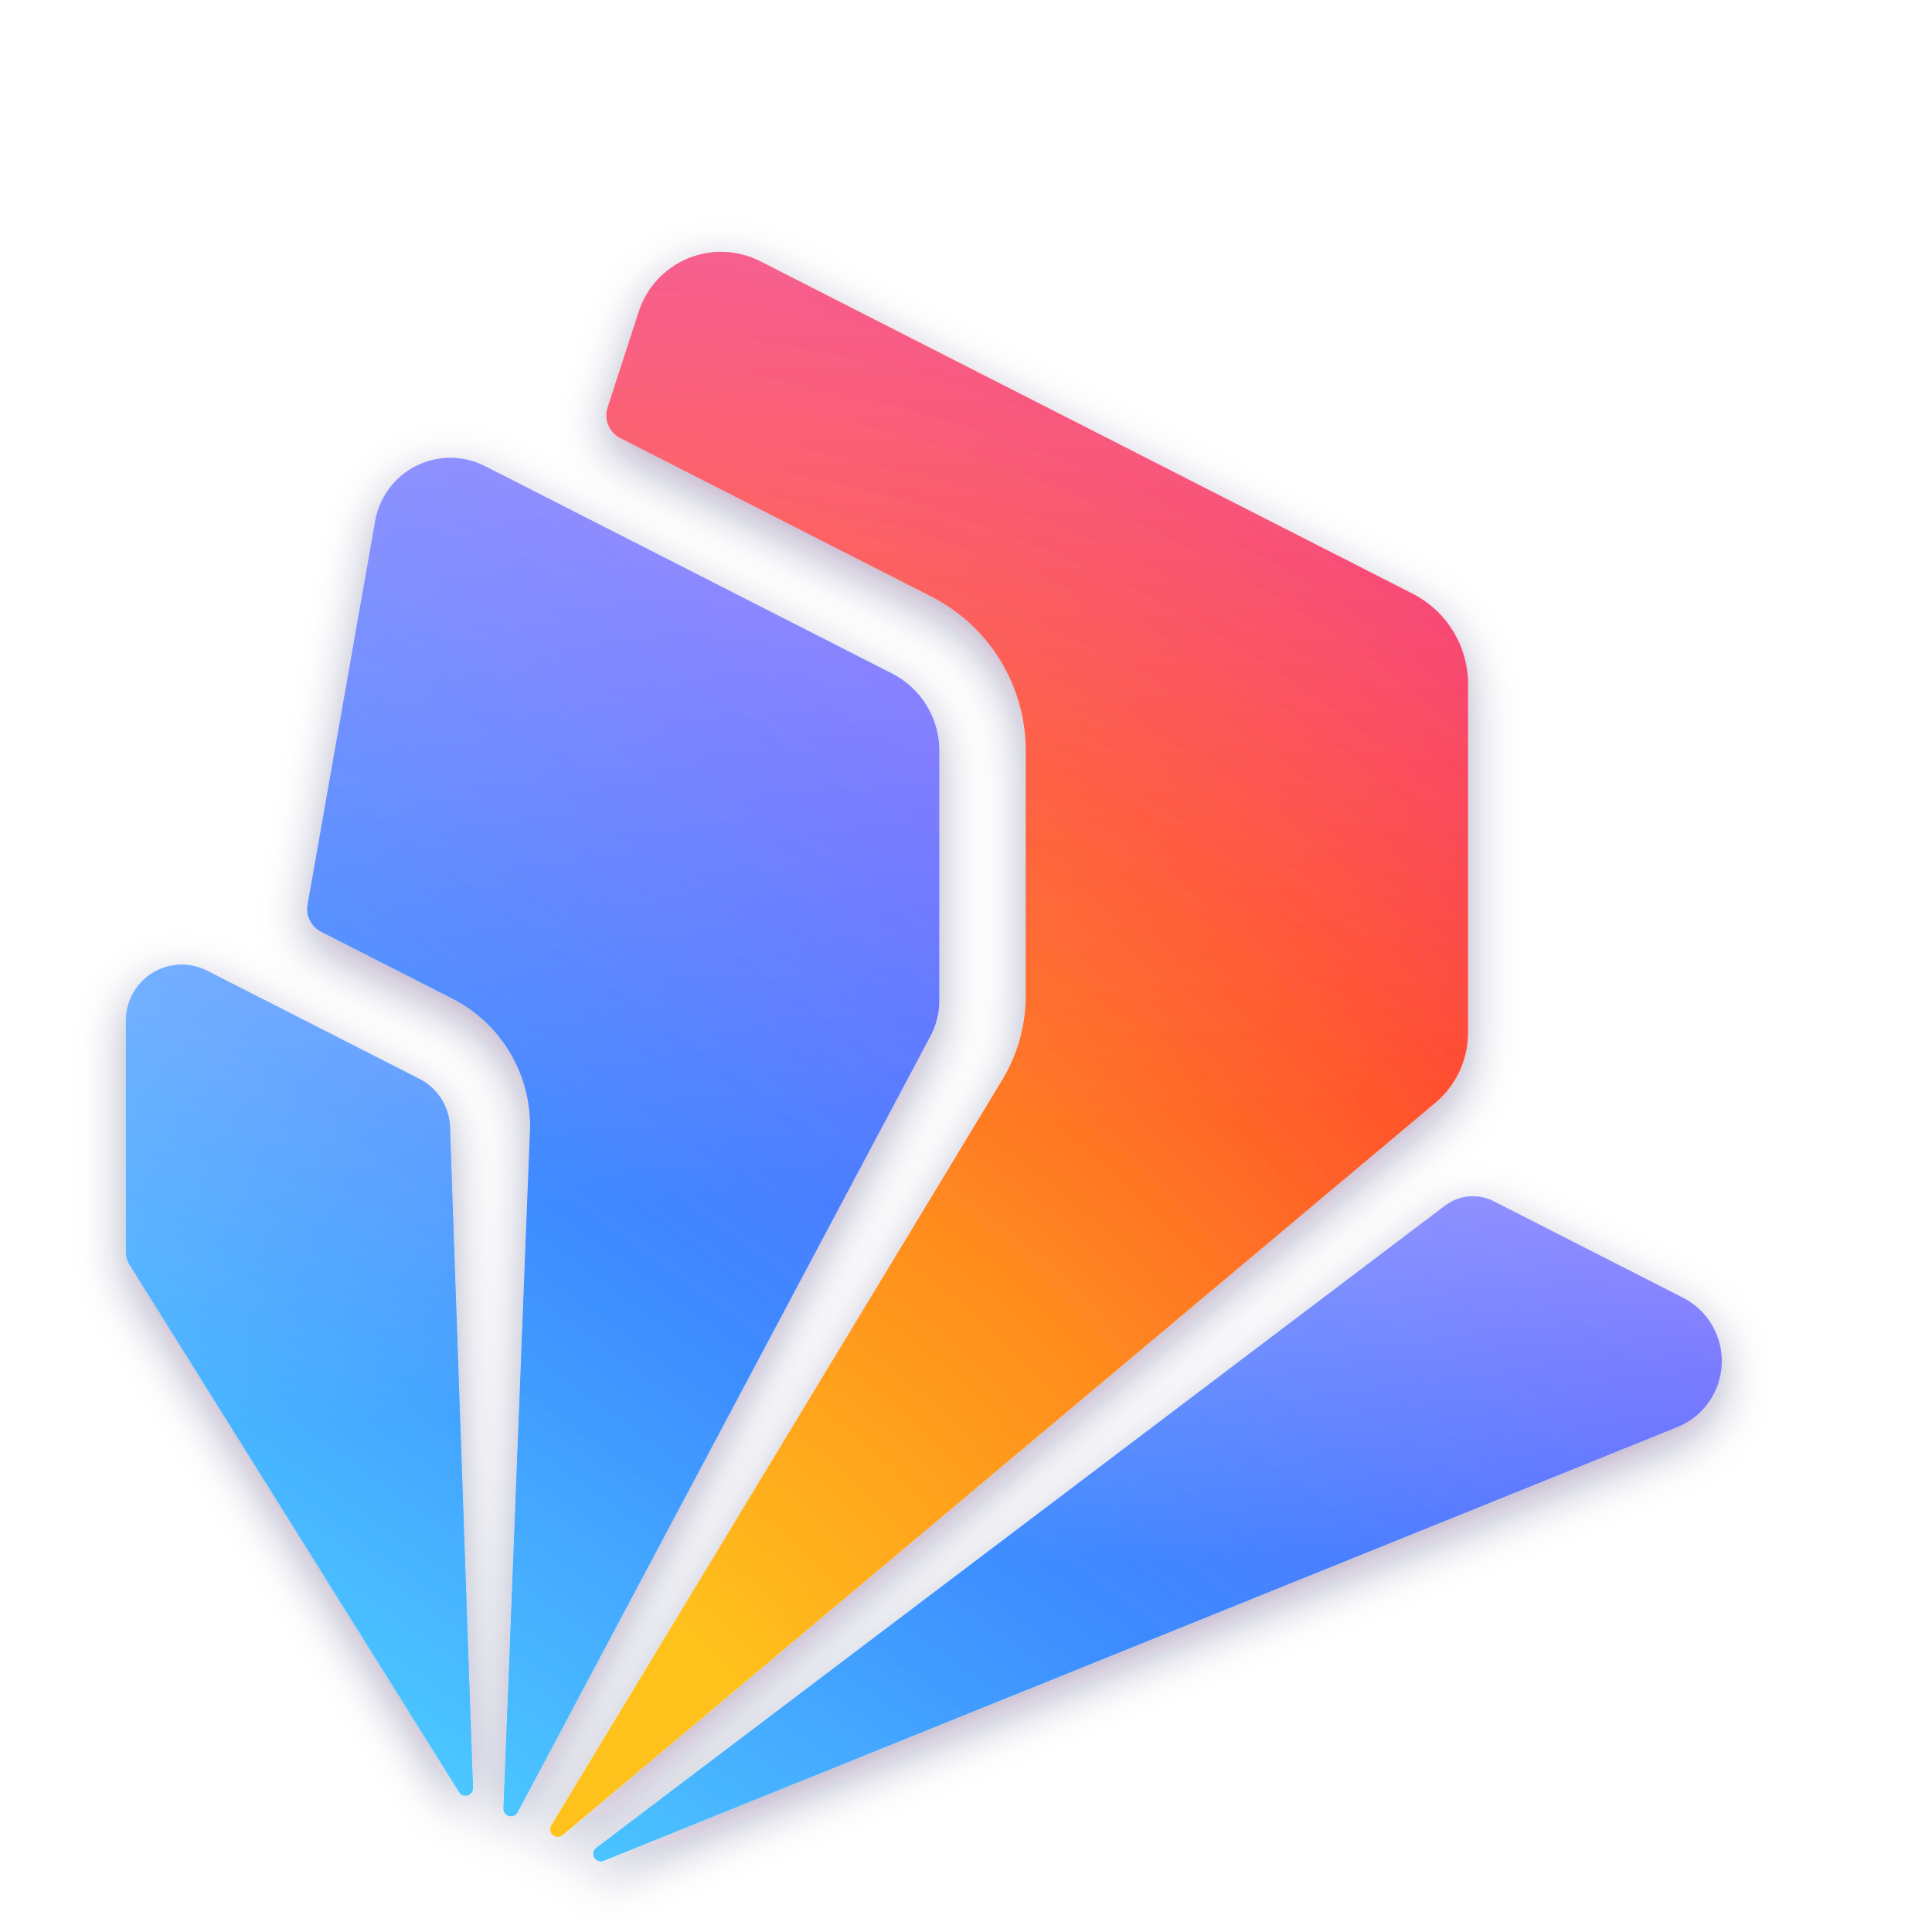
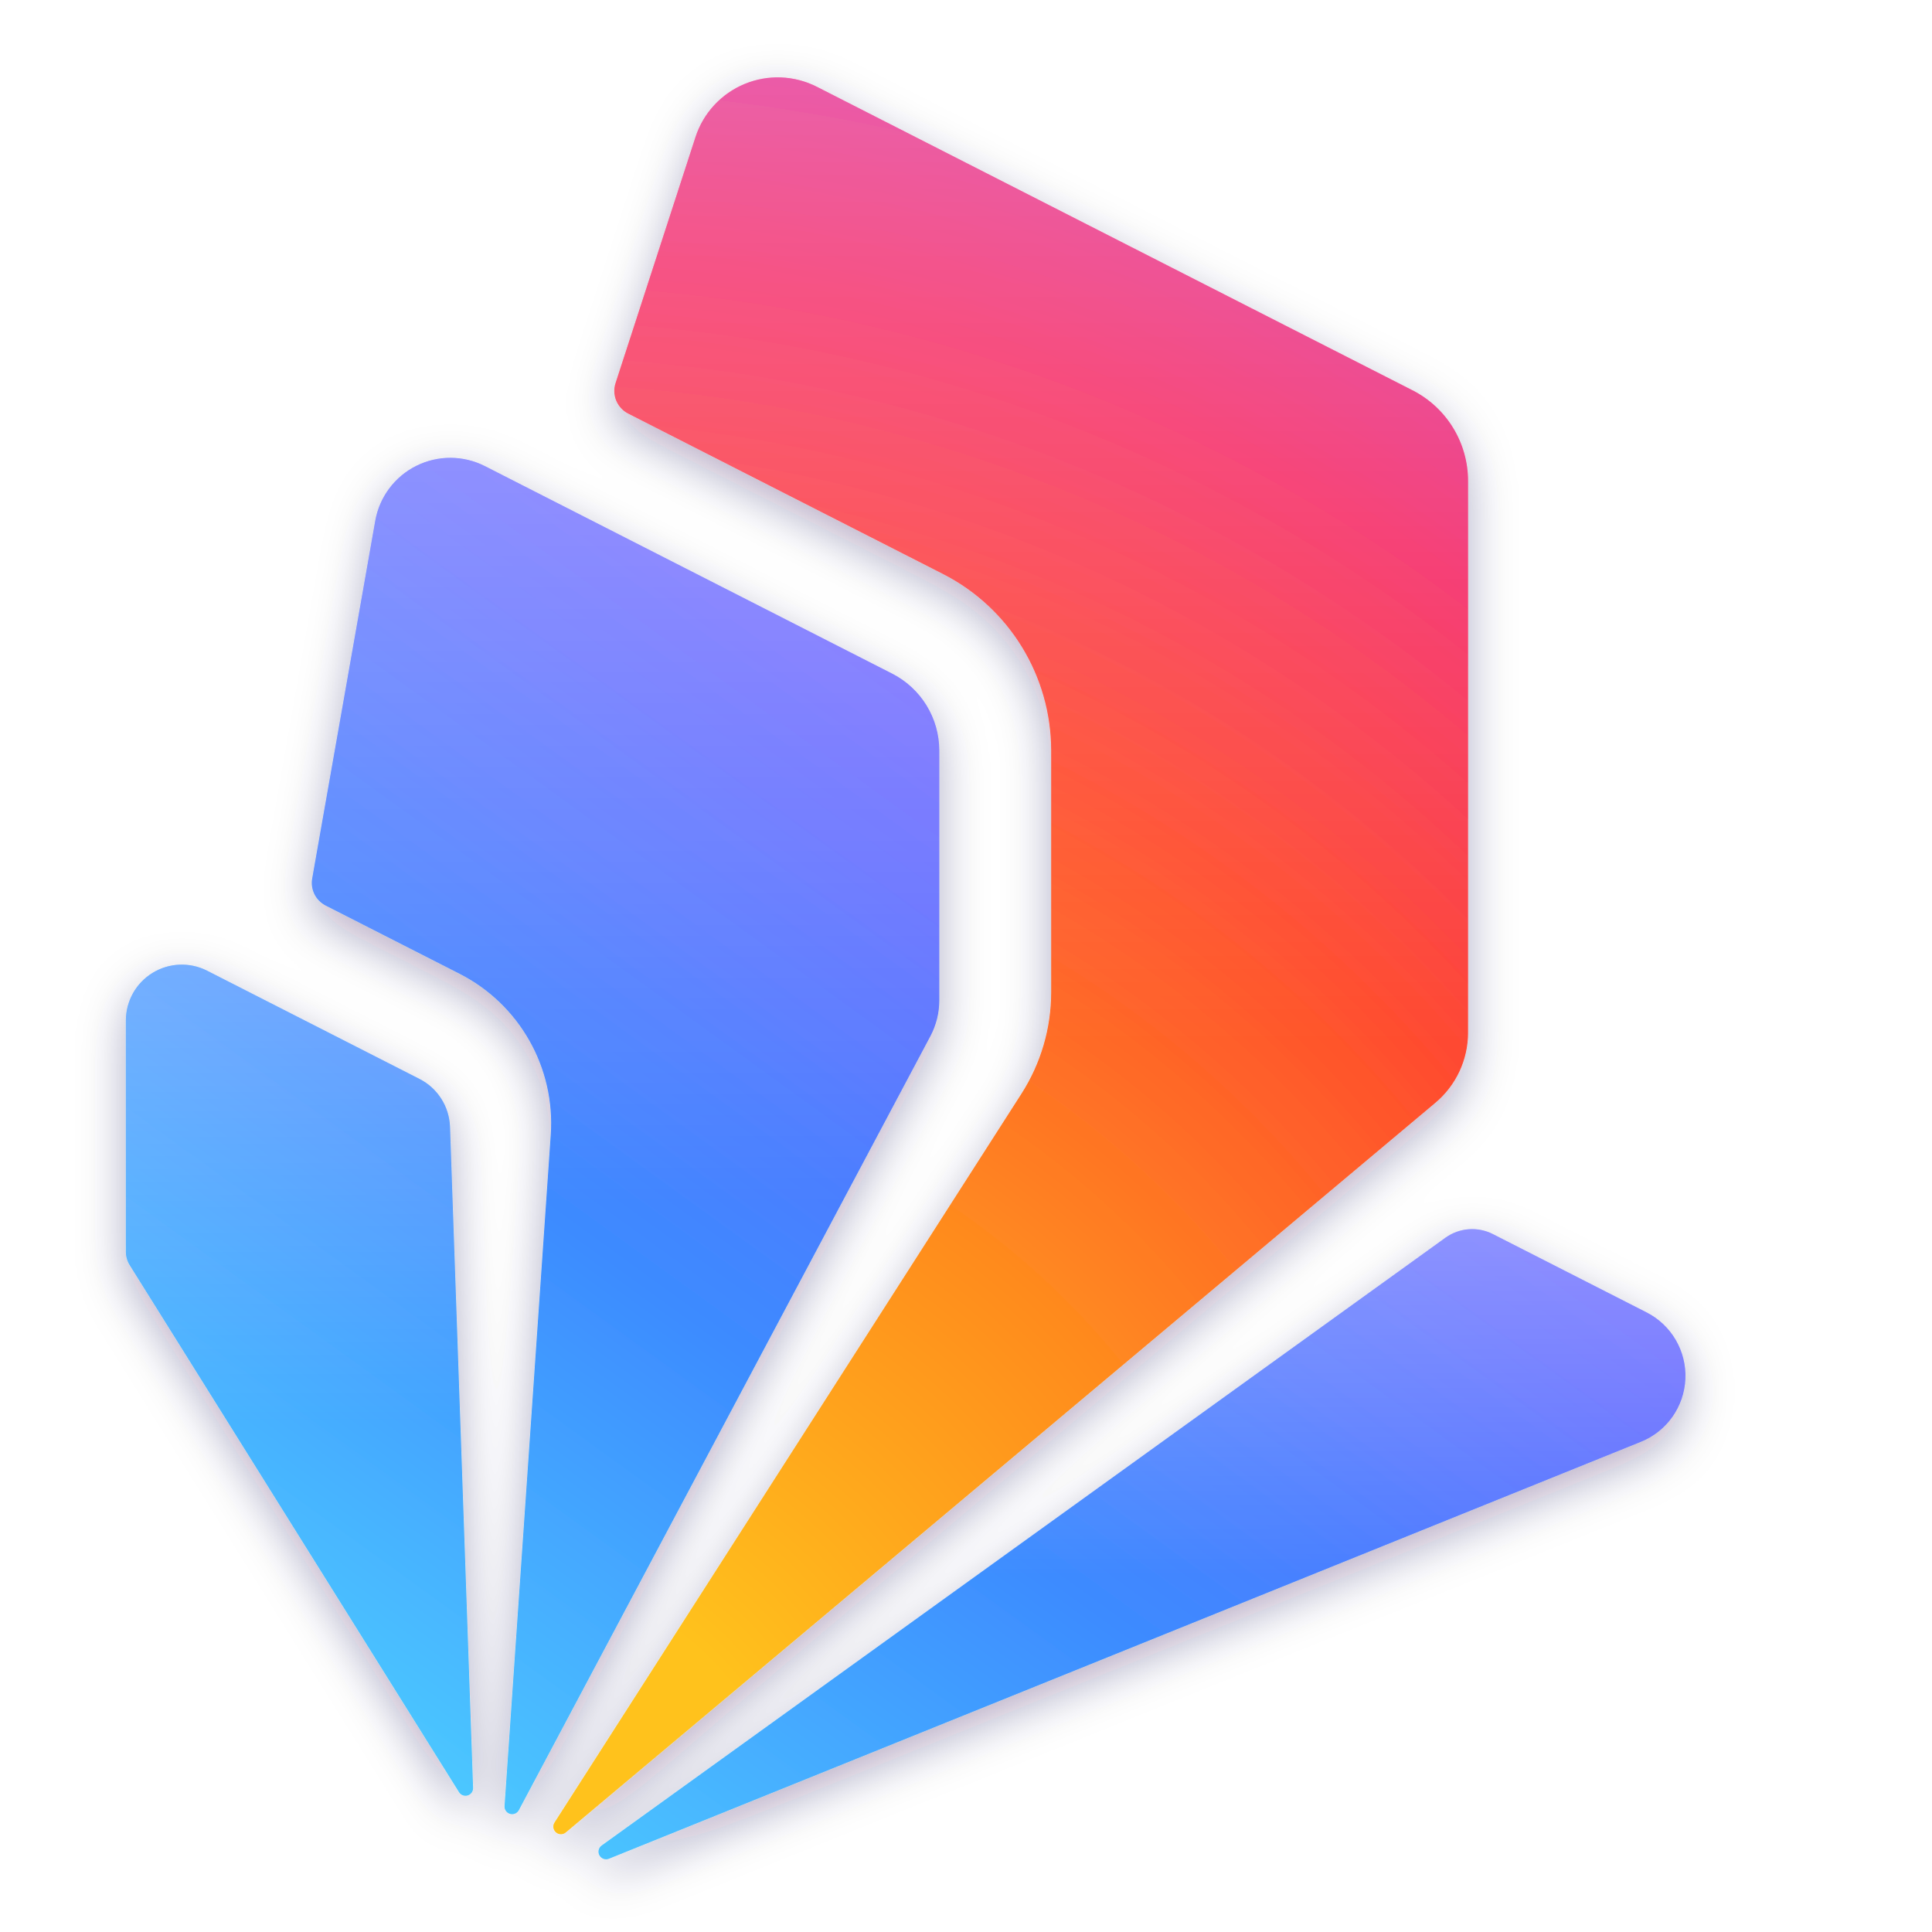
<svg xmlns="http://www.w3.org/2000/svg" viewBox="0 0 760 760" role="img" aria-label="Deckle, recording">
  <defs>
    <linearGradient id="rest" gradientUnits="userSpaceOnUse" x1="201.5" y1="729.5" x2="700.5" y2="40.5">
      <stop offset="0" stop-color="#4CC9FF" />
      <stop offset="0.25" stop-color="#3D8BFF" />
      <stop offset="0.5" stop-color="#6366FF" />
      <stop offset="0.75" stop-color="#8B5CFF" />
      <stop offset="1" stop-color="#A974FF" />
    </linearGradient>
    <radialGradient id="ember" gradientUnits="userSpaceOnUse" cx="201.5" cy="729.5" r="720">
      <stop offset="0.15" stop-color="#FFC21A" />
      <stop offset="0.42" stop-color="#FF8A1F" />
      <stop offset="0.66" stop-color="#FF4D2E" />
      <stop offset="0.86" stop-color="#F5245E" />
      <stop offset="1" stop-color="#E01E8C" />
    </radialGradient>
    <linearGradient id="sheen" x1="0" y1="0" x2="0" y2="1">
      <stop offset="0" stop-color="#fff" stop-opacity="0.28" />
      <stop offset="0.55" stop-color="#fff" stop-opacity="0" />
    </linearGradient>
    <filter id="shadow" x="-20%" y="-20%" width="140%" height="140%">
      <feDropShadow dx="0" dy="6" stdDeviation="9" flood-color="#1A0B4D" flood-opacity="0.32" />
    </filter>
  </defs>
  <g filter="url(#shadow)">
-     <path id="blade-a" d="M251.28 122.57A34 34 0 0 1 299.05 102.78L555.66 233.53A40 40 0 0 1 577.5 269.17L577.5 406.25A36 36 0 0 1 564.64 433.82L221.36 721.87A3 3 0 0 1 216.86 718.02L394.26 424.77A64 64 0 0 0 403.5 391.64L403.5 295.27A68 68 0 0 0 366.37 234.68L243.98 172.32A10 10 0 0 1 239.01 160.32Z" fill="url(#ember)" />
-     <path id="blade-b" d="M147.6 204.89A30 30 0 0 1 190.77 183.36L350.94 264.97A34 34 0 0 1 369.5 295.27L369.5 393.54A30 30 0 0 1 365.99 407.62L203.66 712.91A3 3 0 0 1 198.01 711.39L208.45 444.91A56 56 0 0 0 177.92 392.83L126.29 366.52A10 10 0 0 1 120.98 355.87Z" fill="url(#rest)" />
+     <path id="blade-a" d="M273.58 53.93A34 34 0 0 1 321.35 34.14L555.66 153.53A40 40 0 0 1 577.5 189.17L577.5 406.25A36 36 0 0 1 564.64 433.82L222.56 720.86A3 3 0 0 1 218.11 716.95L401.81 430.23A74 74 0 0 0 413.5 390.31L413.5 295.27A78 78 0 0 0 370.91 225.77L247.11 162.69A10 10 0 0 1 242.14 150.69Z" fill="url(#ember)" />
+     <path id="blade-b" d="M147.6 204.89A30 30 0 0 1 190.77 183.36L350.94 264.97A34 34 0 0 1 369.5 295.27L369.5 393.54A30 30 0 0 1 365.99 407.62L204.11 712.07A3 3 0 0 1 198.47 710.46L216.65 446.39A66 66 0 0 0 180.77 383.05L128.1 356.22A10 10 0 0 1 122.8 345.57Z" fill="url(#rest)" />
    <path id="blade-d" d="M49.5 401.45A22 22 0 0 1 81.49 381.85L165.03 424.42A22 22 0 0 1 177.03 443.25L186.11 703.31A3 3 0 0 1 180.57 705.01L51.02 497.69A10 10 0 0 1 49.5 492.39Z" fill="url(#rest)" />
-     <path id="blade-e" d="M568.51 474.22A18 18 0 0 1 587.54 472.53L662.03 510.48A28 28 0 0 1 659.8 561.39L237.48 732.02A3 3 0 0 1 234.54 726.85Z" fill="url(#rest)" />
+     <path id="blade-e" d="M568.59 486.89A18 18 0 0 1 587.28 485.46L647.74 516.26A28 28 0 0 1 645.51 567.17L239.54 731.19A3 3 0 0 1 236.67 725.97Z" fill="url(#rest)" />
  </g>
-   <path d="M251.28 122.57A34 34 0 0 1 299.05 102.78L555.66 233.53A40 40 0 0 1 577.5 269.17L577.5 406.25A36 36 0 0 1 564.64 433.82L221.36 721.87A3 3 0 0 1 216.86 718.02L394.26 424.77A64 64 0 0 0 403.5 391.64L403.5 295.27A68 68 0 0 0 366.37 234.68L243.98 172.32A10 10 0 0 1 239.01 160.32Z" fill="url(#sheen)" />
-   <path d="M147.6 204.89A30 30 0 0 1 190.77 183.36L350.94 264.97A34 34 0 0 1 369.5 295.27L369.5 393.54A30 30 0 0 1 365.99 407.62L203.66 712.91A3 3 0 0 1 198.01 711.39L208.45 444.91A56 56 0 0 0 177.92 392.83L126.29 366.52A10 10 0 0 1 120.98 355.87Z" fill="url(#sheen)" />
+   <path d="M273.58 53.93A34 34 0 0 1 321.35 34.14L555.66 153.53A40 40 0 0 1 577.5 189.17L577.5 406.25A36 36 0 0 1 564.64 433.82L222.56 720.86A3 3 0 0 1 218.11 716.95L401.81 430.23A74 74 0 0 0 413.5 390.31L413.5 295.27A78 78 0 0 0 370.91 225.77L247.11 162.69A10 10 0 0 1 242.14 150.69Z" fill="url(#sheen)" />
+   <path d="M147.6 204.89A30 30 0 0 1 190.77 183.36L350.94 264.97A34 34 0 0 1 369.5 295.27L369.5 393.54A30 30 0 0 1 365.99 407.62L204.11 712.07A3 3 0 0 1 198.47 710.46L216.65 446.39A66 66 0 0 0 180.77 383.05L128.1 356.22A10 10 0 0 1 122.8 345.57Z" fill="url(#sheen)" />
  <path d="M49.5 401.45A22 22 0 0 1 81.49 381.85L165.03 424.42A22 22 0 0 1 177.03 443.25L186.11 703.31A3 3 0 0 1 180.57 705.01L51.02 497.69A10 10 0 0 1 49.5 492.39Z" fill="url(#sheen)" />
-   <path d="M568.51 474.22A18 18 0 0 1 587.54 472.53L662.03 510.48A28 28 0 0 1 659.8 561.39L237.48 732.02A3 3 0 0 1 234.54 726.85Z" fill="url(#sheen)" />
+   <path d="M568.59 486.89A18 18 0 0 1 587.28 485.46L647.74 516.26A28 28 0 0 1 645.51 567.17L239.54 731.19A3 3 0 0 1 236.67 725.97Z" fill="url(#sheen)" />
</svg>
